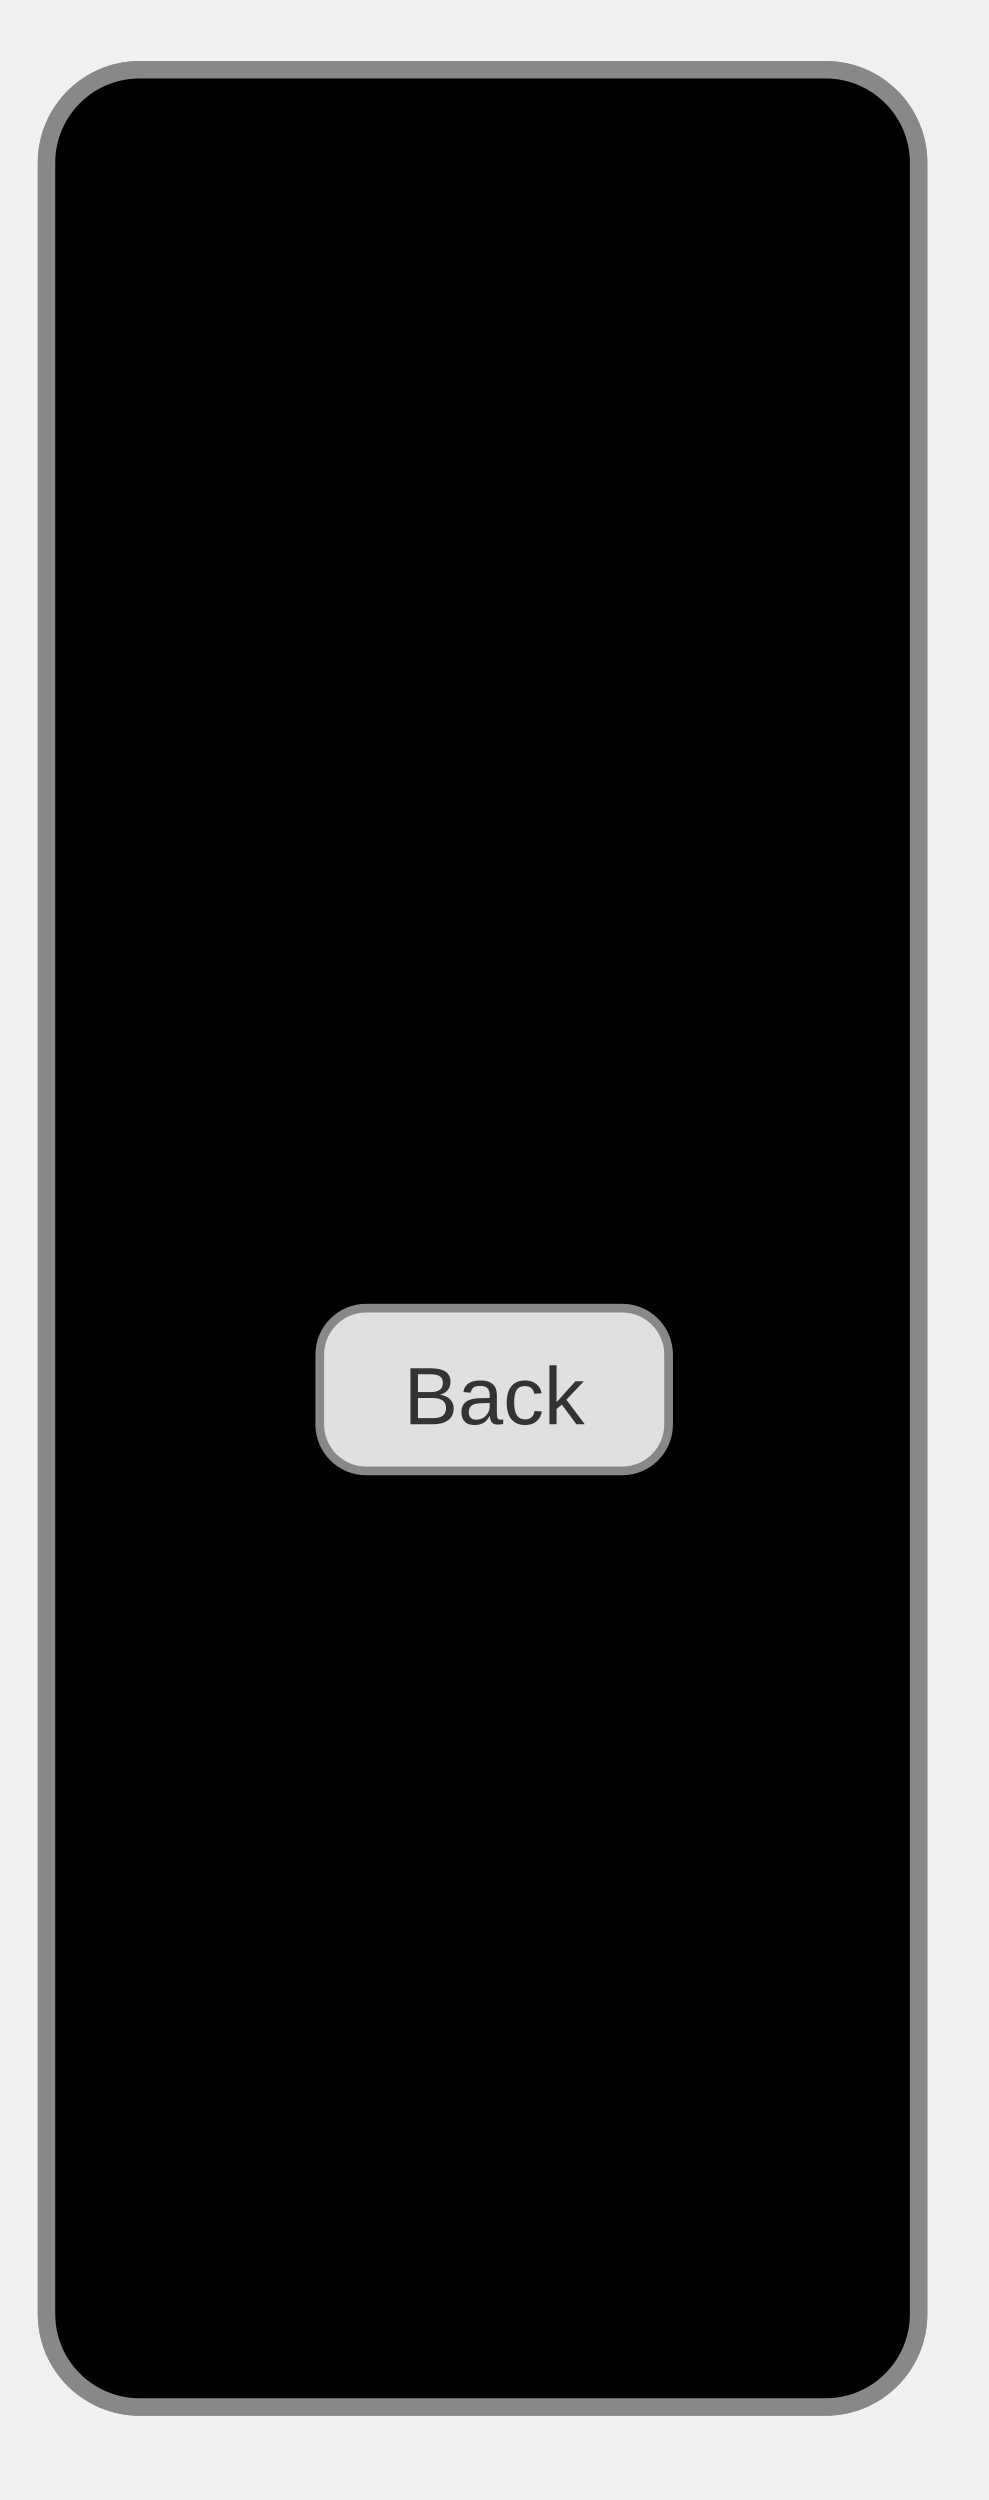
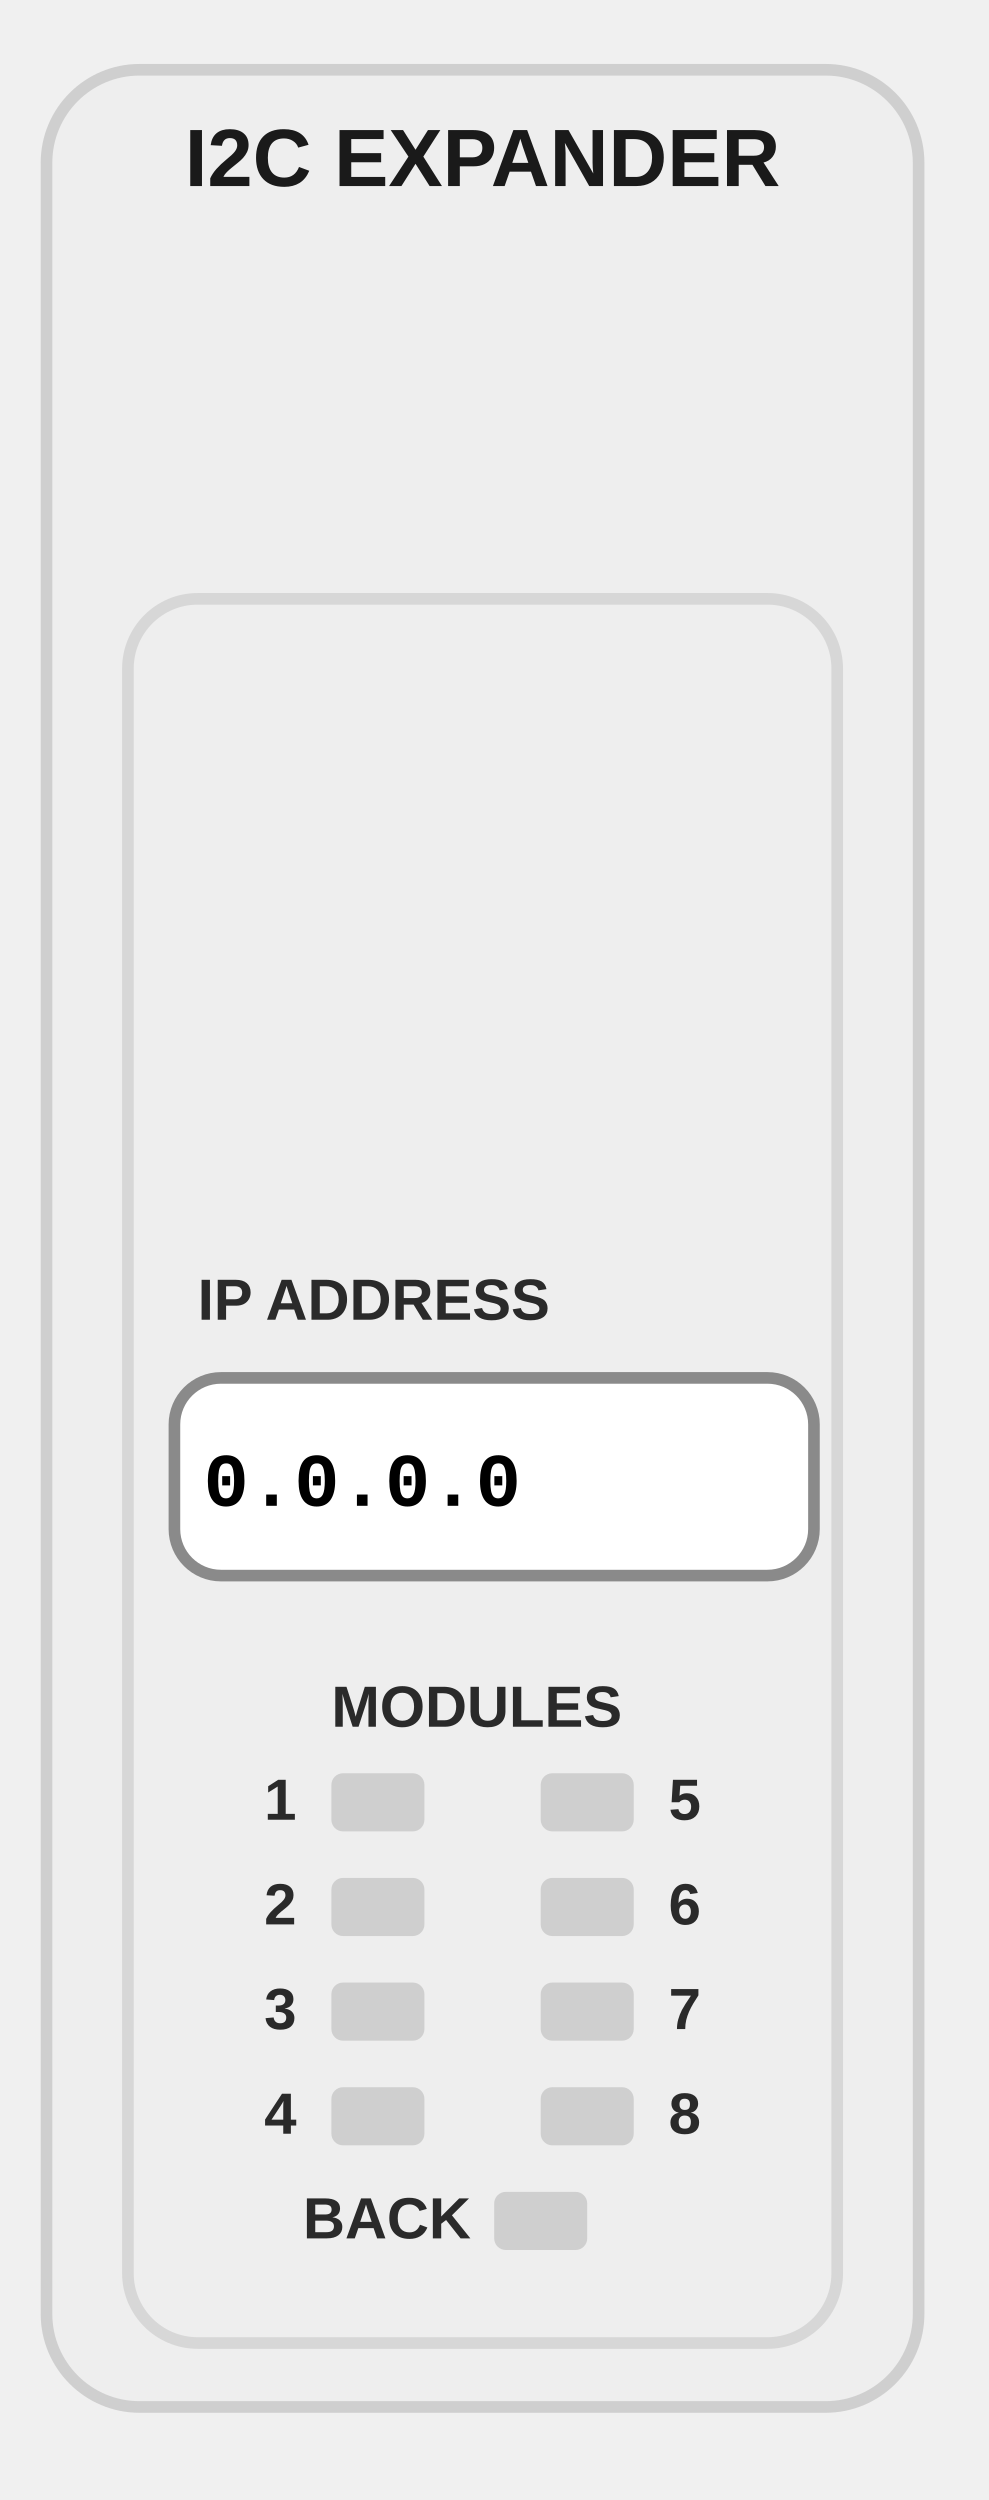
<svg xmlns="http://www.w3.org/2000/svg" width="170" height="430" viewBox="0 0 170 430">
-   <rect x="8" y="12" width="150" height="402" rx="16" fill="none" stroke="#888" stroke-width="3" />
+   <defs>
+     <style>
+       .shadow { fill:#000; opacity:0; }
+       .card { fill:#eeeeee; stroke:#cfcfcf; stroke-width:2; }
+       .inner { fill:none; stroke:#d7d7d7; stroke-width:2; }
+       .title { font-family:Arial,Helvetica,sans-serif; font-size:14px; font-weight:700; fill:#1a1a1a; }
+       .label { font-family:Arial,Helvetica,sans-serif; font-size:10px; font-weight:700; fill:#2a2a2a; }
+       .ipBox { fill:#ffffff; stroke:#8a8a8a; stroke-width:2; }
+       .ipText {
+         font-family:"Courier New",Courier,monospace;
+         font-size:13px;
+         font-weight:700;
+         fill:#000000;
+       }
+       .hat-off { fill:#cfcfcf; }
+     </style>
+   </defs>
+   <rect class="shadow" x="10" y="14" width="150" height="402" rx="16" />
+   <rect class="card" x="8" y="12" width="150" height="402" rx="16" />
  <text class="title" x="83" y="32" text-anchor="middle">I2C EXPANDER</text>
  <rect class="inner" x="22" y="103" width="122" height="300" rx="12" />
  <text class="label" x="34" y="227">IP ADDRESS</text>
  <rect class="ipBox" x="30" y="237" width="110" height="34" rx="8" />
  <text class="ipText" x="35" y="259" textLength="100" lengthAdjust="spacingAndGlyphs">0.0.0.0</text>
  <g id="hat_indicators" transform="translate(57,305)">
    <text class="label" x="0" y="-8">MODULES</text>
    <text class="label" x="-6" y="8" text-anchor="end">1</text>
    <rect id="exp_mod_1" class="hat-off" x="0" y="0" width="16" height="10" rx="2" />
    <text class="label" x="-6" y="26" text-anchor="end">2</text>
    <rect id="exp_mod_2" class="hat-off" x="0" y="18" width="16" height="10" rx="2" />
    <text class="label" x="-6" y="44" text-anchor="end">3</text>
    <rect id="exp_mod_3" class="hat-off" x="0" y="36" width="16" height="10" rx="2" />
    <text class="label" x="-6" y="62" text-anchor="end">4</text>
    <rect id="exp_mod_4" class="hat-off" x="0" y="54" width="16" height="10" rx="2" />
    <rect id="exp_mod_5" class="hat-off" x="36" y="0" width="16" height="10" rx="2" />
    <text class="label" x="58" y="8" text-anchor="start">5</text>
    <rect id="exp_mod_6" class="hat-off" x="36" y="18" width="16" height="10" rx="2" />
    <text class="label" x="58" y="26" text-anchor="start">6</text>
    <rect id="exp_mod_7" class="hat-off" x="36" y="36" width="16" height="10" rx="2" />
    <text class="label" x="58" y="44" text-anchor="start">7</text>
    <rect id="exp_mod_8" class="hat-off" x="36" y="54" width="16" height="10" rx="2" />
    <text class="label" x="58" y="62" text-anchor="start">8</text>
    <text class="label" x="24" y="80" text-anchor="end">BACK</text>
    <rect id="expander_back_btn" class="hat-off" x="28" y="72" width="16" height="10" rx="2" style="cursor:pointer" />
  </g>
-   <rect class="card" x="8" y="12" width="150" height="402" rx="16" />
-   <rect x="8" y="12" width="150" height="402" rx="16" fill="none" stroke="#888" stroke-width="3" />
-   <g id="expander_back_btn" style="cursor:pointer;" tabindex="0" role="button" aria-label="Back">
-     <rect x="55" y="225" width="60" height="28" rx="8" fill="#e0e0e0" stroke="#888" stroke-width="1.5" />
-     <text x="85" y="241" text-anchor="middle" dominant-baseline="middle" font-size="14" font-family="Arial,Helvetica,sans-serif" fill="#333">Back</text>
-   </g>
-   <text class="title" x="83" y="32" text-anchor="middle" font-size="14">I2C EXPANDER</text>
-   <g id="hat_indicators" transform="translate(57,135)">
-     <text class="label" x="0" y="-8">MODULES</text>
-     <text class="label" x="-6" y="8" text-anchor="end">1</text>
-     <rect id="exp_mod_1" class="hat-off" x="0" y="0" width="16" height="10" rx="2" />
-     <text class="label" x="-6" y="26" text-anchor="end">2</text>
-     <rect id="exp_mod_2" class="hat-off" x="0" y="18" width="16" height="10" rx="2" />
-     <text class="label" x="-6" y="44" text-anchor="end">3</text>
-     <rect id="exp_mod_3" class="hat-off" x="0" y="36" width="16" height="10" rx="2" />
-     <text class="label" x="-6" y="62" text-anchor="end">4</text>
-     <rect id="exp_mod_4" class="hat-off" x="0" y="54" width="16" height="10" rx="2" />
-     <rect id="exp_mod_5" class="hat-off" x="36" y="0" width="16" height="10" rx="2" />
-     <text class="label" x="58" y="8" text-anchor="start">5</text>
-     <rect id="exp_mod_6" class="hat-off" x="36" y="18" width="16" height="10" rx="2" />
-     <text class="label" x="58" y="26" text-anchor="start">6</text>
-     <rect id="exp_mod_7" class="hat-off" x="36" y="36" width="16" height="10" rx="2" />
-     <text class="label" x="58" y="44" text-anchor="start">7</text>
-     <rect id="exp_mod_8" class="hat-off" x="36" y="54" width="16" height="10" rx="2" />
-     <text class="label" x="58" y="62" text-anchor="start">8</text>
-   </g>
</svg>
